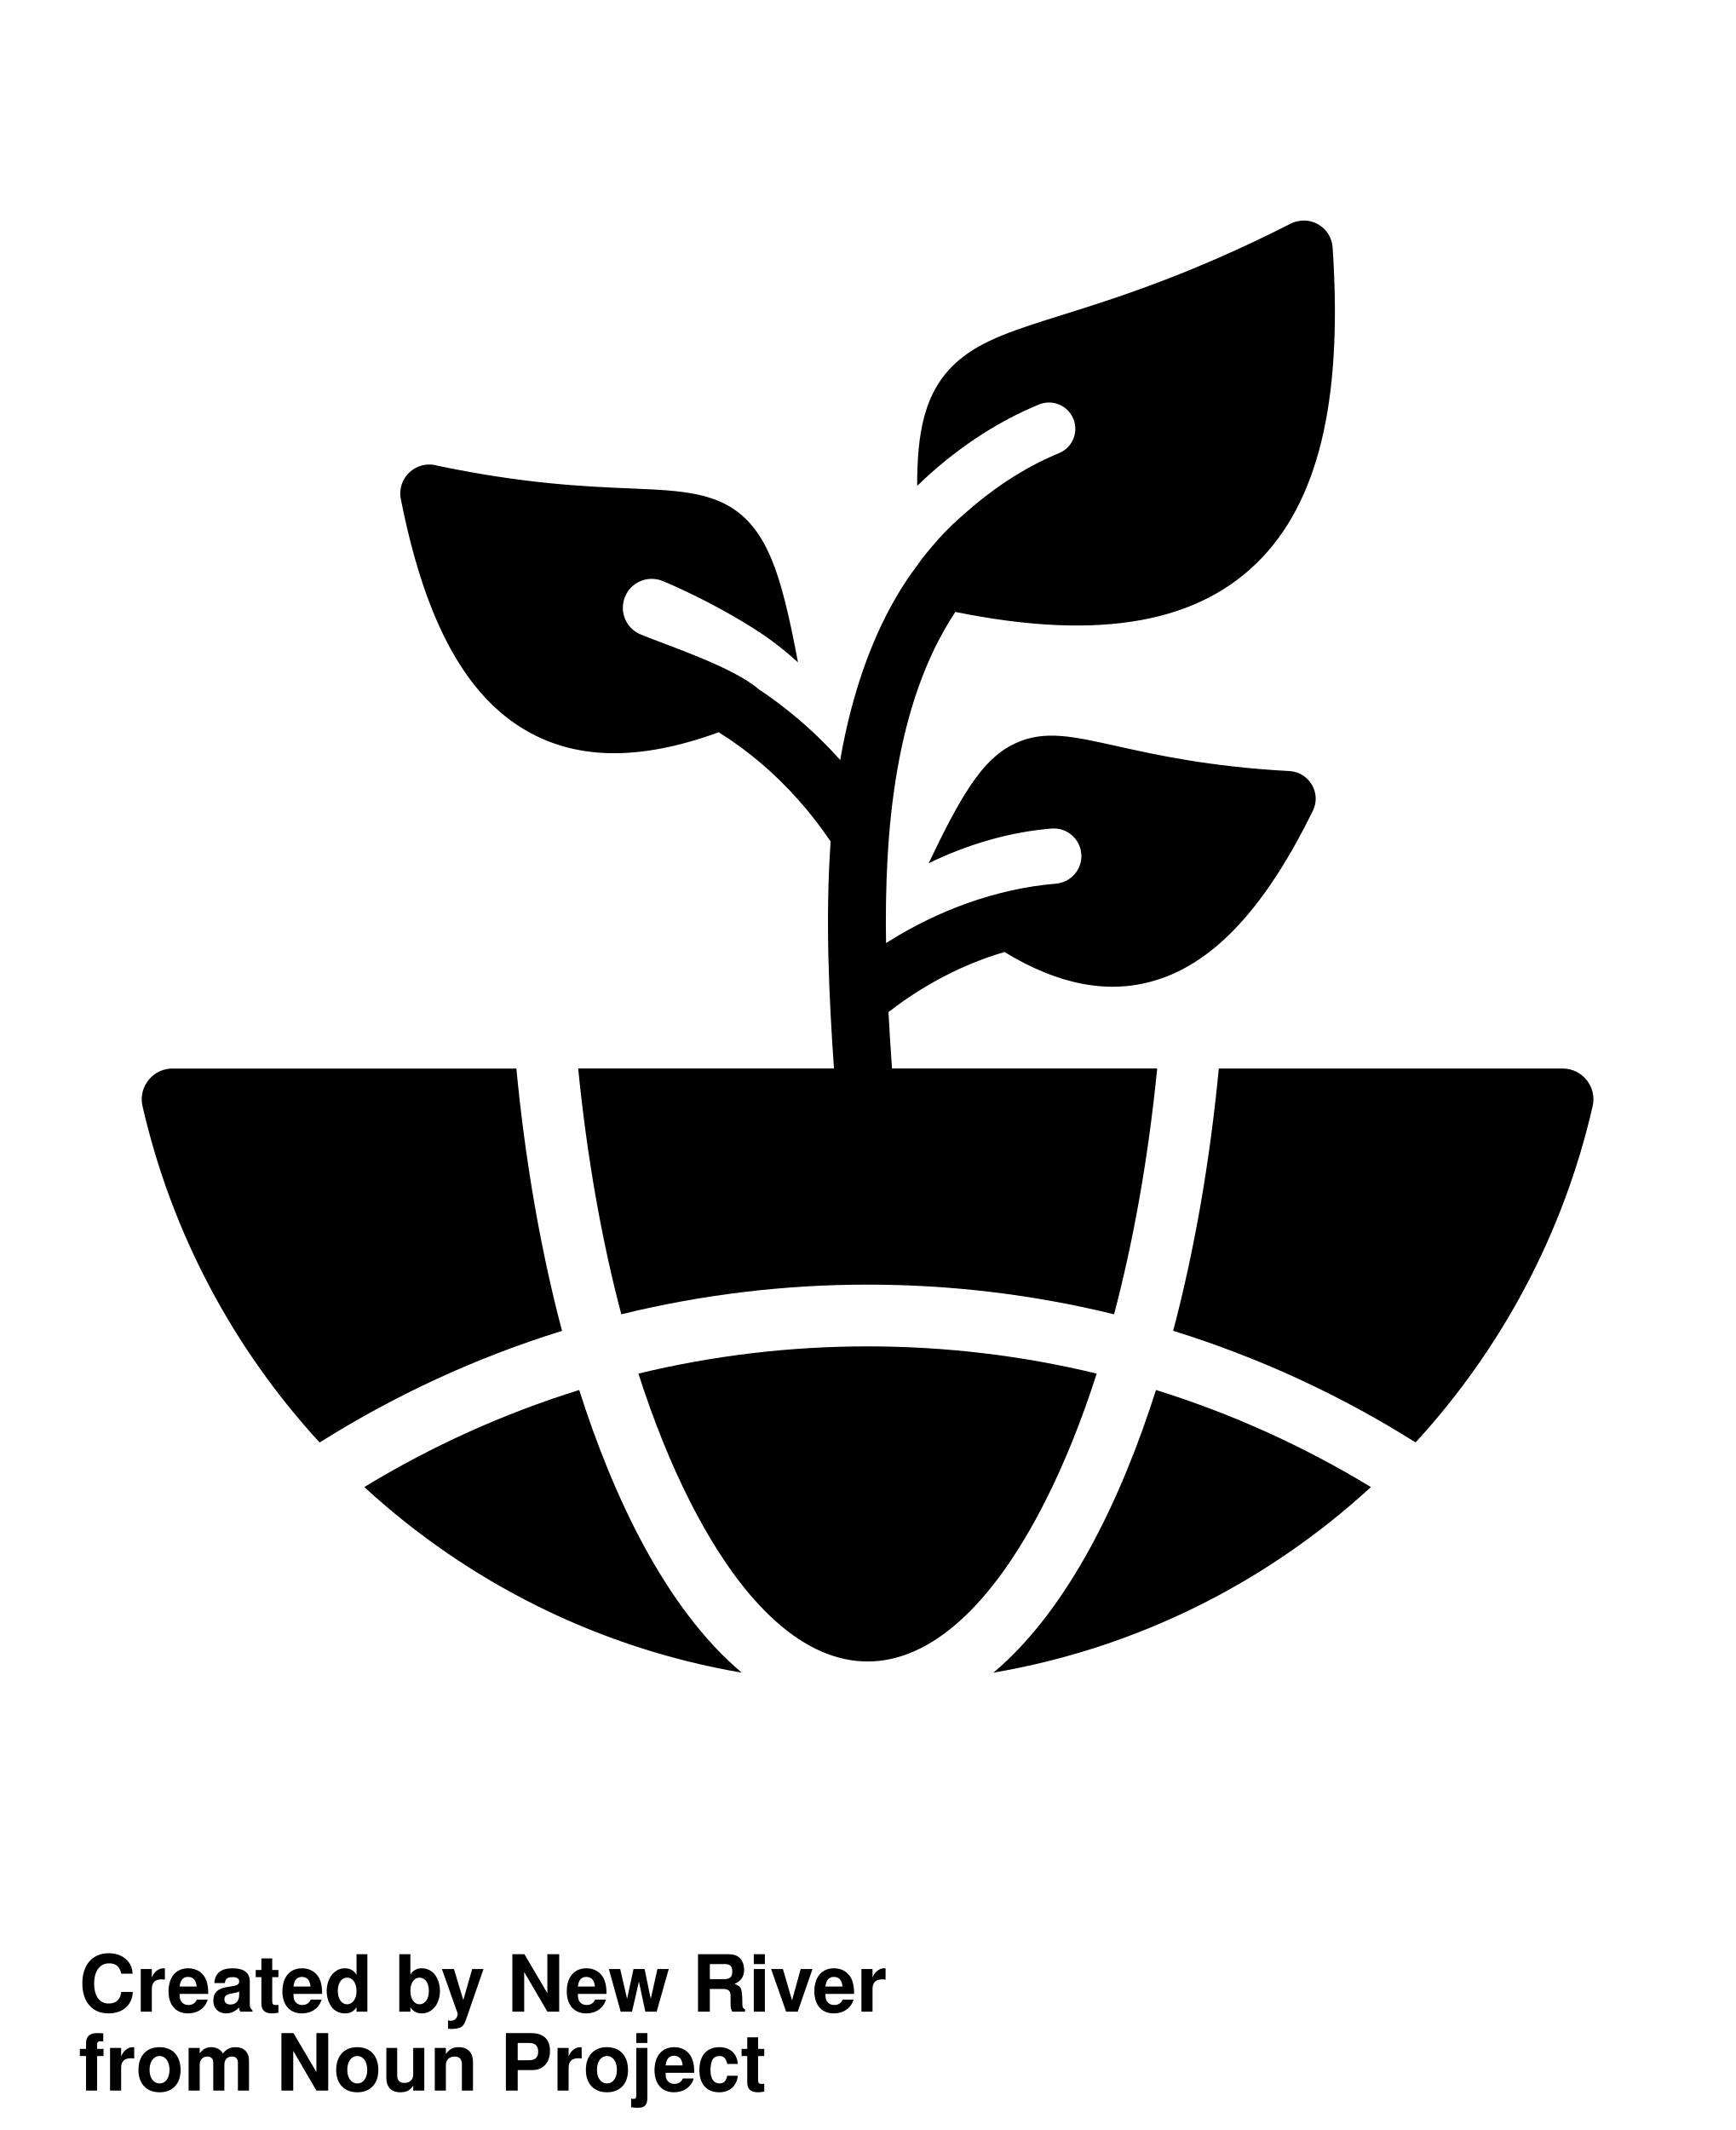
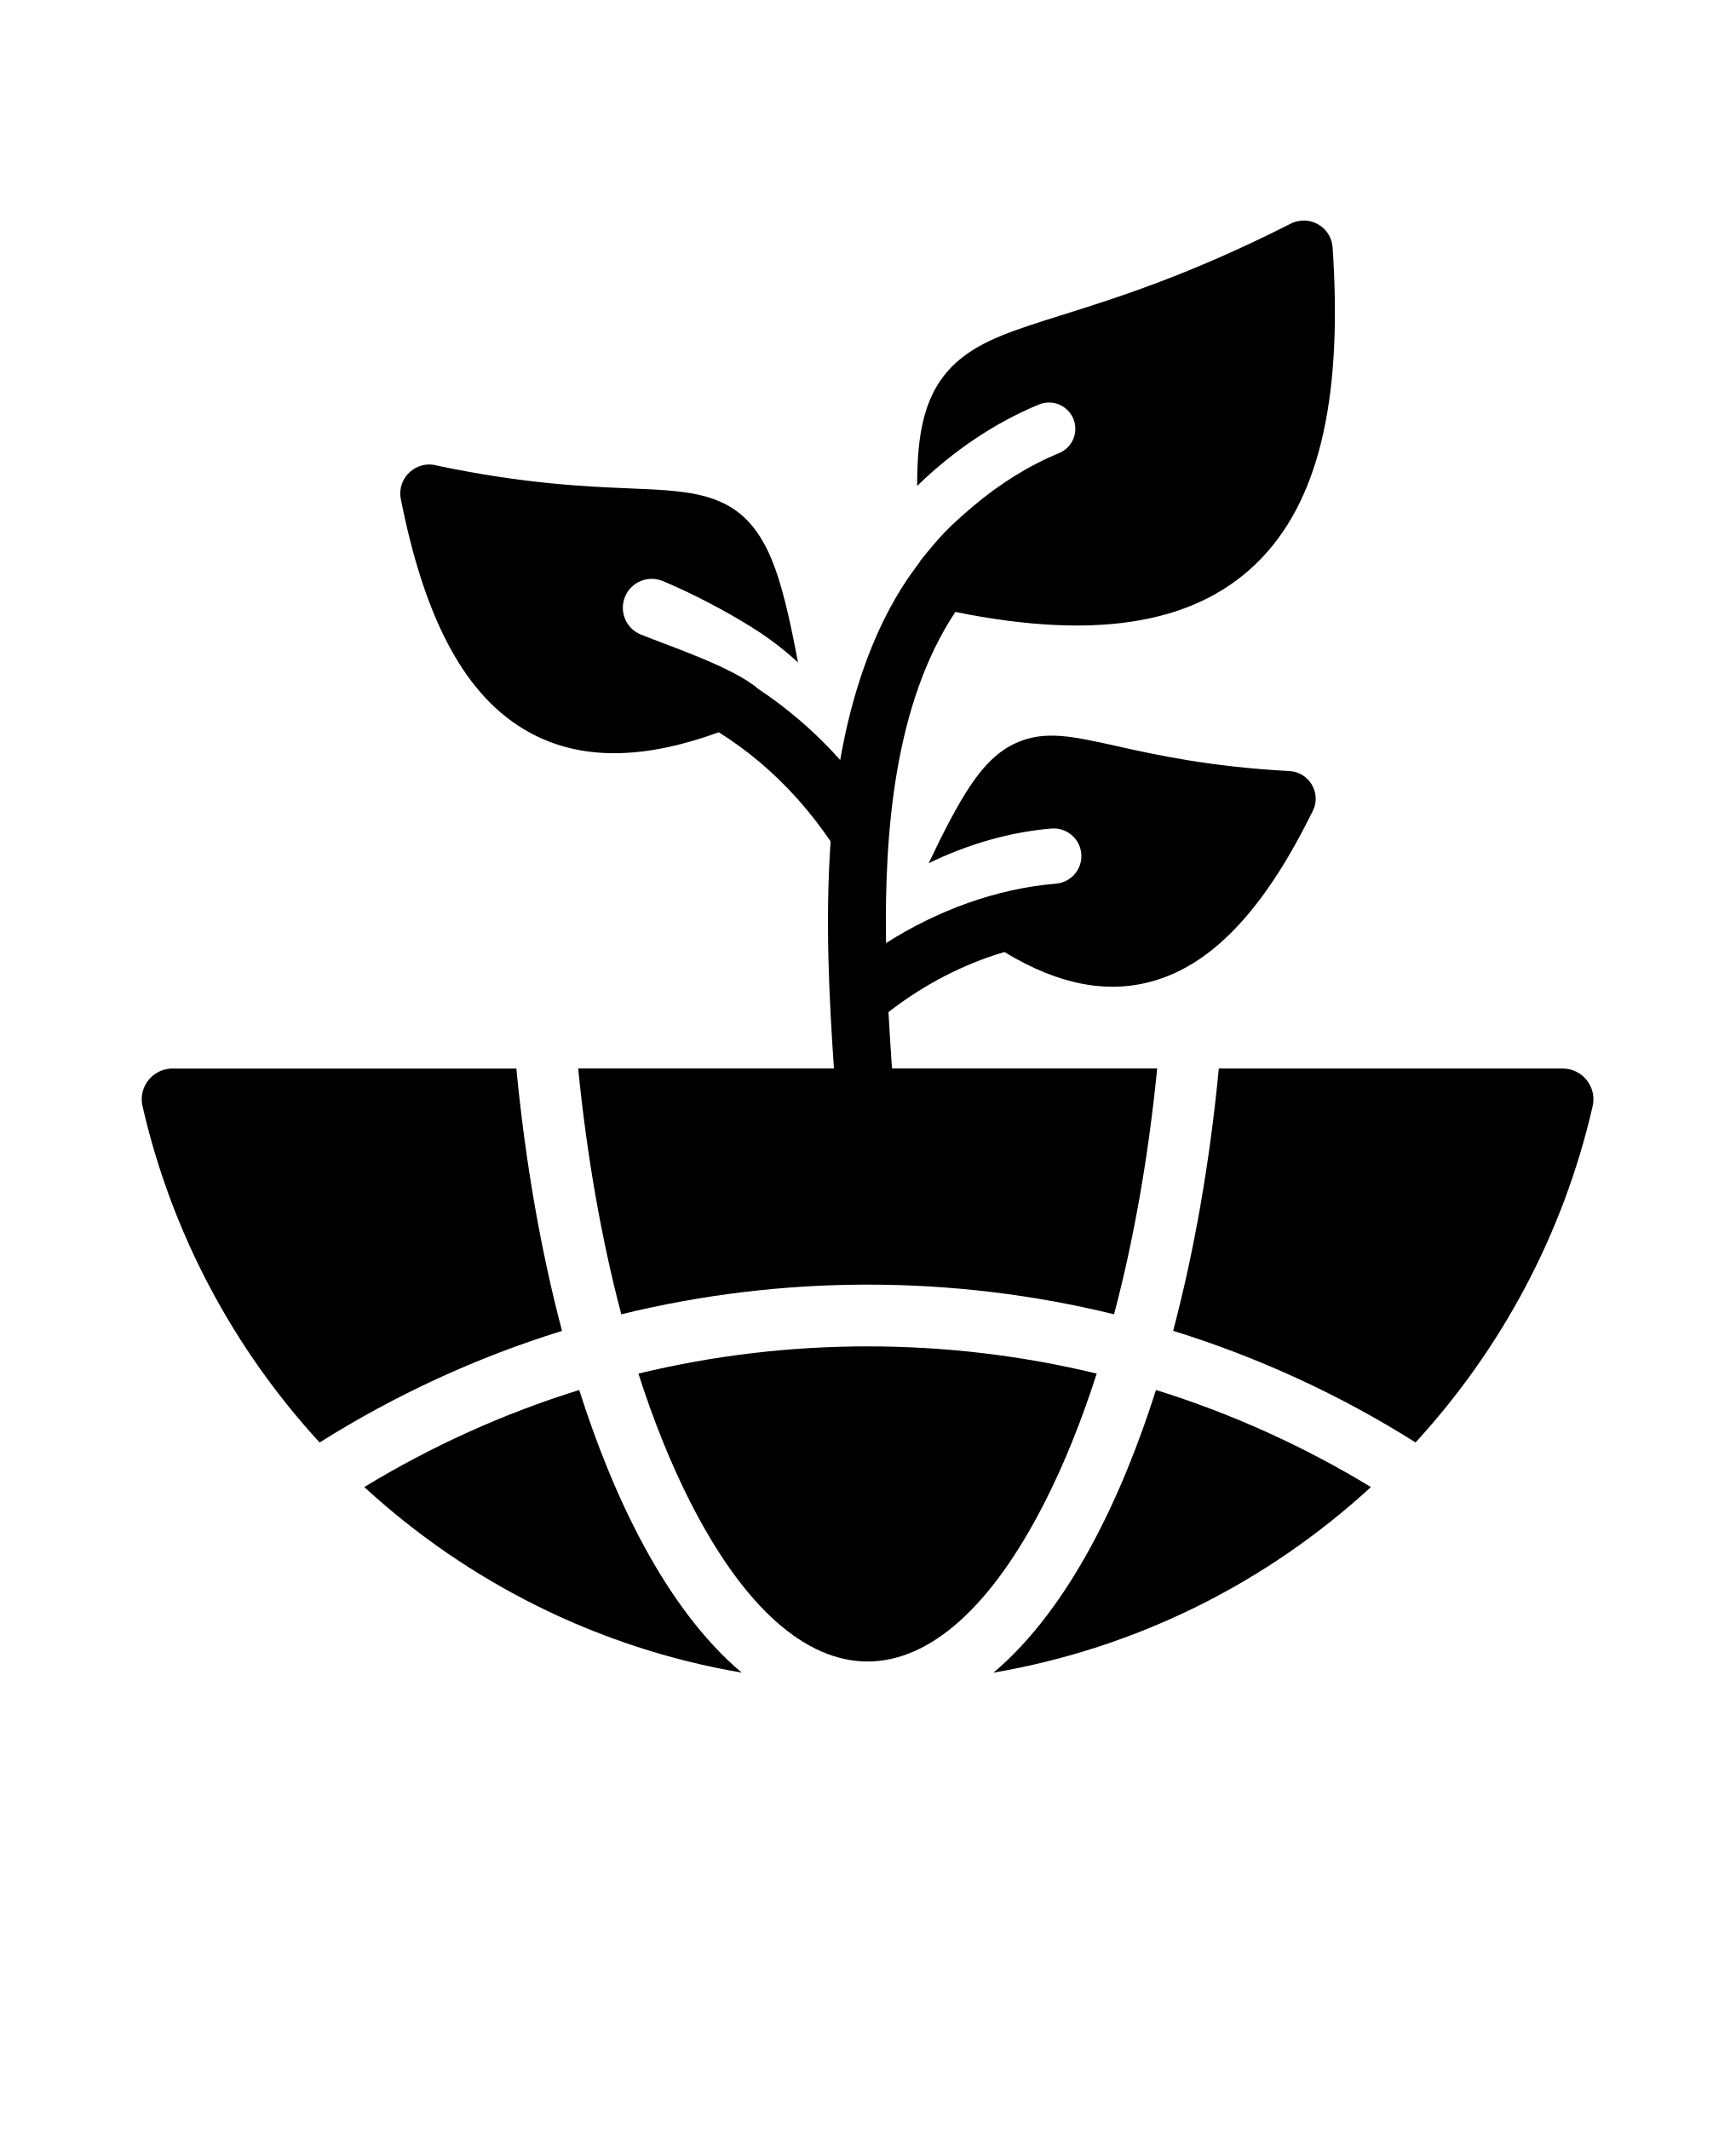
- <svg xmlns="http://www.w3.org/2000/svg" version="1.1" viewBox="-5.0 -10.0 110.0 135.0">
-   <path d="m6.055 57.727h21.68c0.574 5.992 1.566 11.602 2.894 16.625-5.445 1.688-10.594 4.07-15.367 7.074-5.43-5.91-9.371-13.215-11.227-21.316-0.293-1.277 0.73-2.461 2.019-2.383zm16.637-38.223c-1.297-0.352-2.547 0.781-2.281 2.125 1.41 7.141 3.793 12.152 7.734 14.551 3.203 1.953 7.254 2.117 12.418 0.23 0.902 0.562 1.777 1.203 2.617 1.91 1.684 1.426 3.199 3.121 4.477 5.012-0.344 4.902-0.102 9.887 0.211 14.387h-16.215c0.559 5.629 1.492 10.883 2.734 15.582 10.219-2.508 21.02-2.508 31.238 0 1.242-4.699 2.176-9.953 2.734-15.582h-16.812c-0.082-1.16-0.156-2.356-0.223-3.574 2.203-1.711 4.723-3.039 7.352-3.805 3.496 2.125 6.625 2.664 9.504 1.816 3.965-1.164 7.184-4.938 10.051-10.773 0.555-1.133-0.258-2.449-1.48-2.512-5.082-0.273-8.484-1.035-10.93-1.578-2.859-0.637-4.606-1.027-6.434-0.191-1.062 0.484-1.965 1.336-2.894 2.727-0.781 1.172-1.605 2.746-2.621 4.883 2.469-1.199 5.133-1.98 7.785-2.199 0.965-0.078 1.809 0.637 1.891 1.602 0.078 0.965-0.641 1.809-1.602 1.891-3.789 0.316-7.516 1.695-10.777 3.766-0.105-6.984 0.516-15.129 4.394-20.988 9.352 1.898 15.578 0.617 19.426-3.422 3.871-4.059 5.09-10.746 4.492-19.672-0.086-1.293-1.473-2.152-2.734-1.477-6.359 3.227-11.043 4.691-14.414 5.75-2.988 0.938-5.039 1.578-6.57 2.887-2.254 1.922-2.617 4.746-2.621 7.949 2.246-2.188 4.898-4.004 7.731-5.164 0.852-0.348 1.82 0.062 2.172 0.914 0.348 0.852-0.059 1.82-0.91 2.172-1.926 0.793-3.773 1.949-5.469 3.387-1.535 1.301-2.098 1.906-3.316 3.426 0.02 0.18-3.551 3.773-5.086 12.637-0.852-0.953-1.762-1.84-2.719-2.648-0.789-0.668-1.609-1.285-2.457-1.844-1.605-1.402-5.769-2.766-7.469-3.465-0.934-0.383-1.383-1.453-0.996-2.391 0.383-0.938 1.453-1.383 2.391-0.996 1.273 0.527 2.953 1.348 4.527 2.258 1.703 0.984 2.777 1.742 4.047 2.898-0.555-2.969-1.055-5.047-1.676-6.539-1.75-4.211-4.644-4.309-8.961-4.488-2.805-0.117-6.699-0.281-12.262-1.449zm9.027 58.594c-4.809 1.496-9.383 3.57-13.625 6.152 6.582 6.051 14.84 10.211 23.926 11.762-4.871-4.109-8.195-11.285-10.301-17.914zm32.805-1.039c-0.961 3-2.059 5.719-3.266 8.098-6.863 13.531-15.652 13.531-22.52 0-1.207-2.379-2.305-5.098-3.266-8.098 9.5-2.301 19.551-2.301 29.051 0zm7.742-19.336h21.797c1.254 0 2.18 1.168 1.902 2.383-1.855 8.102-5.797 15.402-11.227 21.316-4.769-3.004-9.926-5.387-15.367-7.074 1.328-5.023 2.32-10.629 2.894-16.625zm9.641 26.527c-4.242-2.578-8.816-4.656-13.625-6.152-2.106 6.629-5.43 13.805-10.301 17.914 9.09-1.551 17.344-5.711 23.926-11.762z" fill-rule="evenodd" />
-   <text x="0.0" y="117.5" font-size="5.0" font-weight="bold" font-family="Arbeit Regular, Helvetica, Arial-Unicode, Arial, Sans-serif" fill="#000000">Created by New River</text>
-   <text x="0.0" y="122.5" font-size="5.0" font-weight="bold" font-family="Arbeit Regular, Helvetica, Arial-Unicode, Arial, Sans-serif" fill="#000000">from Noun Project</text>
+ <svg xmlns="http://www.w3.org/2000/svg" version="1.1" viewBox="-5.0 -10.0 110.0 135.0" id="svg2">
+   <defs id="defs2" />
+   <path d="m6.055 57.727h21.68c0.574 5.992 1.566 11.602 2.894 16.625-5.445 1.688-10.594 4.07-15.367 7.074-5.43-5.91-9.371-13.215-11.227-21.316-0.293-1.277 0.73-2.461 2.019-2.383zm16.637-38.223c-1.297-0.352-2.547 0.781-2.281 2.125 1.41 7.141 3.793 12.152 7.734 14.551 3.203 1.953 7.254 2.117 12.418 0.23 0.902 0.562 1.777 1.203 2.617 1.91 1.684 1.426 3.199 3.121 4.477 5.012-0.344 4.902-0.102 9.887 0.211 14.387h-16.215c0.559 5.629 1.492 10.883 2.734 15.582 10.219-2.508 21.02-2.508 31.238 0 1.242-4.699 2.176-9.953 2.734-15.582h-16.812c-0.082-1.16-0.156-2.356-0.223-3.574 2.203-1.711 4.723-3.039 7.352-3.805 3.496 2.125 6.625 2.664 9.504 1.816 3.965-1.164 7.184-4.938 10.051-10.773 0.555-1.133-0.258-2.449-1.48-2.512-5.082-0.273-8.484-1.035-10.93-1.578-2.859-0.637-4.606-1.027-6.434-0.191-1.062 0.484-1.965 1.336-2.894 2.727-0.781 1.172-1.605 2.746-2.621 4.883 2.469-1.199 5.133-1.98 7.785-2.199 0.965-0.078 1.809 0.637 1.891 1.602 0.078 0.965-0.641 1.809-1.602 1.891-3.789 0.316-7.516 1.695-10.777 3.766-0.105-6.984 0.516-15.129 4.394-20.988 9.352 1.898 15.578 0.617 19.426-3.422 3.871-4.059 5.09-10.746 4.492-19.672-0.086-1.293-1.473-2.152-2.734-1.477-6.359 3.227-11.043 4.691-14.414 5.75-2.988 0.938-5.039 1.578-6.57 2.887-2.254 1.922-2.617 4.746-2.621 7.949 2.246-2.188 4.898-4.004 7.731-5.164 0.852-0.348 1.82 0.062 2.172 0.914 0.348 0.852-0.059 1.82-0.91 2.172-1.926 0.793-3.773 1.949-5.469 3.387-1.535 1.301-2.098 1.906-3.316 3.426 0.02 0.18-3.551 3.773-5.086 12.637-0.852-0.953-1.762-1.84-2.719-2.648-0.789-0.668-1.609-1.285-2.457-1.844-1.605-1.402-5.769-2.766-7.469-3.465-0.934-0.383-1.383-1.453-0.996-2.391 0.383-0.938 1.453-1.383 2.391-0.996 1.273 0.527 2.953 1.348 4.527 2.258 1.703 0.984 2.777 1.742 4.047 2.898-0.555-2.969-1.055-5.047-1.676-6.539-1.75-4.211-4.644-4.309-8.961-4.488-2.805-0.117-6.699-0.281-12.262-1.449zm9.027 58.594c-4.809 1.496-9.383 3.57-13.625 6.152 6.582 6.051 14.84 10.211 23.926 11.762-4.871-4.109-8.195-11.285-10.301-17.914zm32.805-1.039c-0.961 3-2.059 5.719-3.266 8.098-6.863 13.531-15.652 13.531-22.52 0-1.207-2.379-2.305-5.098-3.266-8.098 9.5-2.301 19.551-2.301 29.051 0zm7.742-19.336h21.797c1.254 0 2.18 1.168 1.902 2.383-1.855 8.102-5.797 15.402-11.227 21.316-4.769-3.004-9.926-5.387-15.367-7.074 1.328-5.023 2.32-10.629 2.894-16.625zm9.641 26.527c-4.242-2.578-8.816-4.656-13.625-6.152-2.106 6.629-5.43 13.805-10.301 17.914 9.09-1.551 17.344-5.711 23.926-11.762z" fill-rule="evenodd" id="path1" />
</svg>
